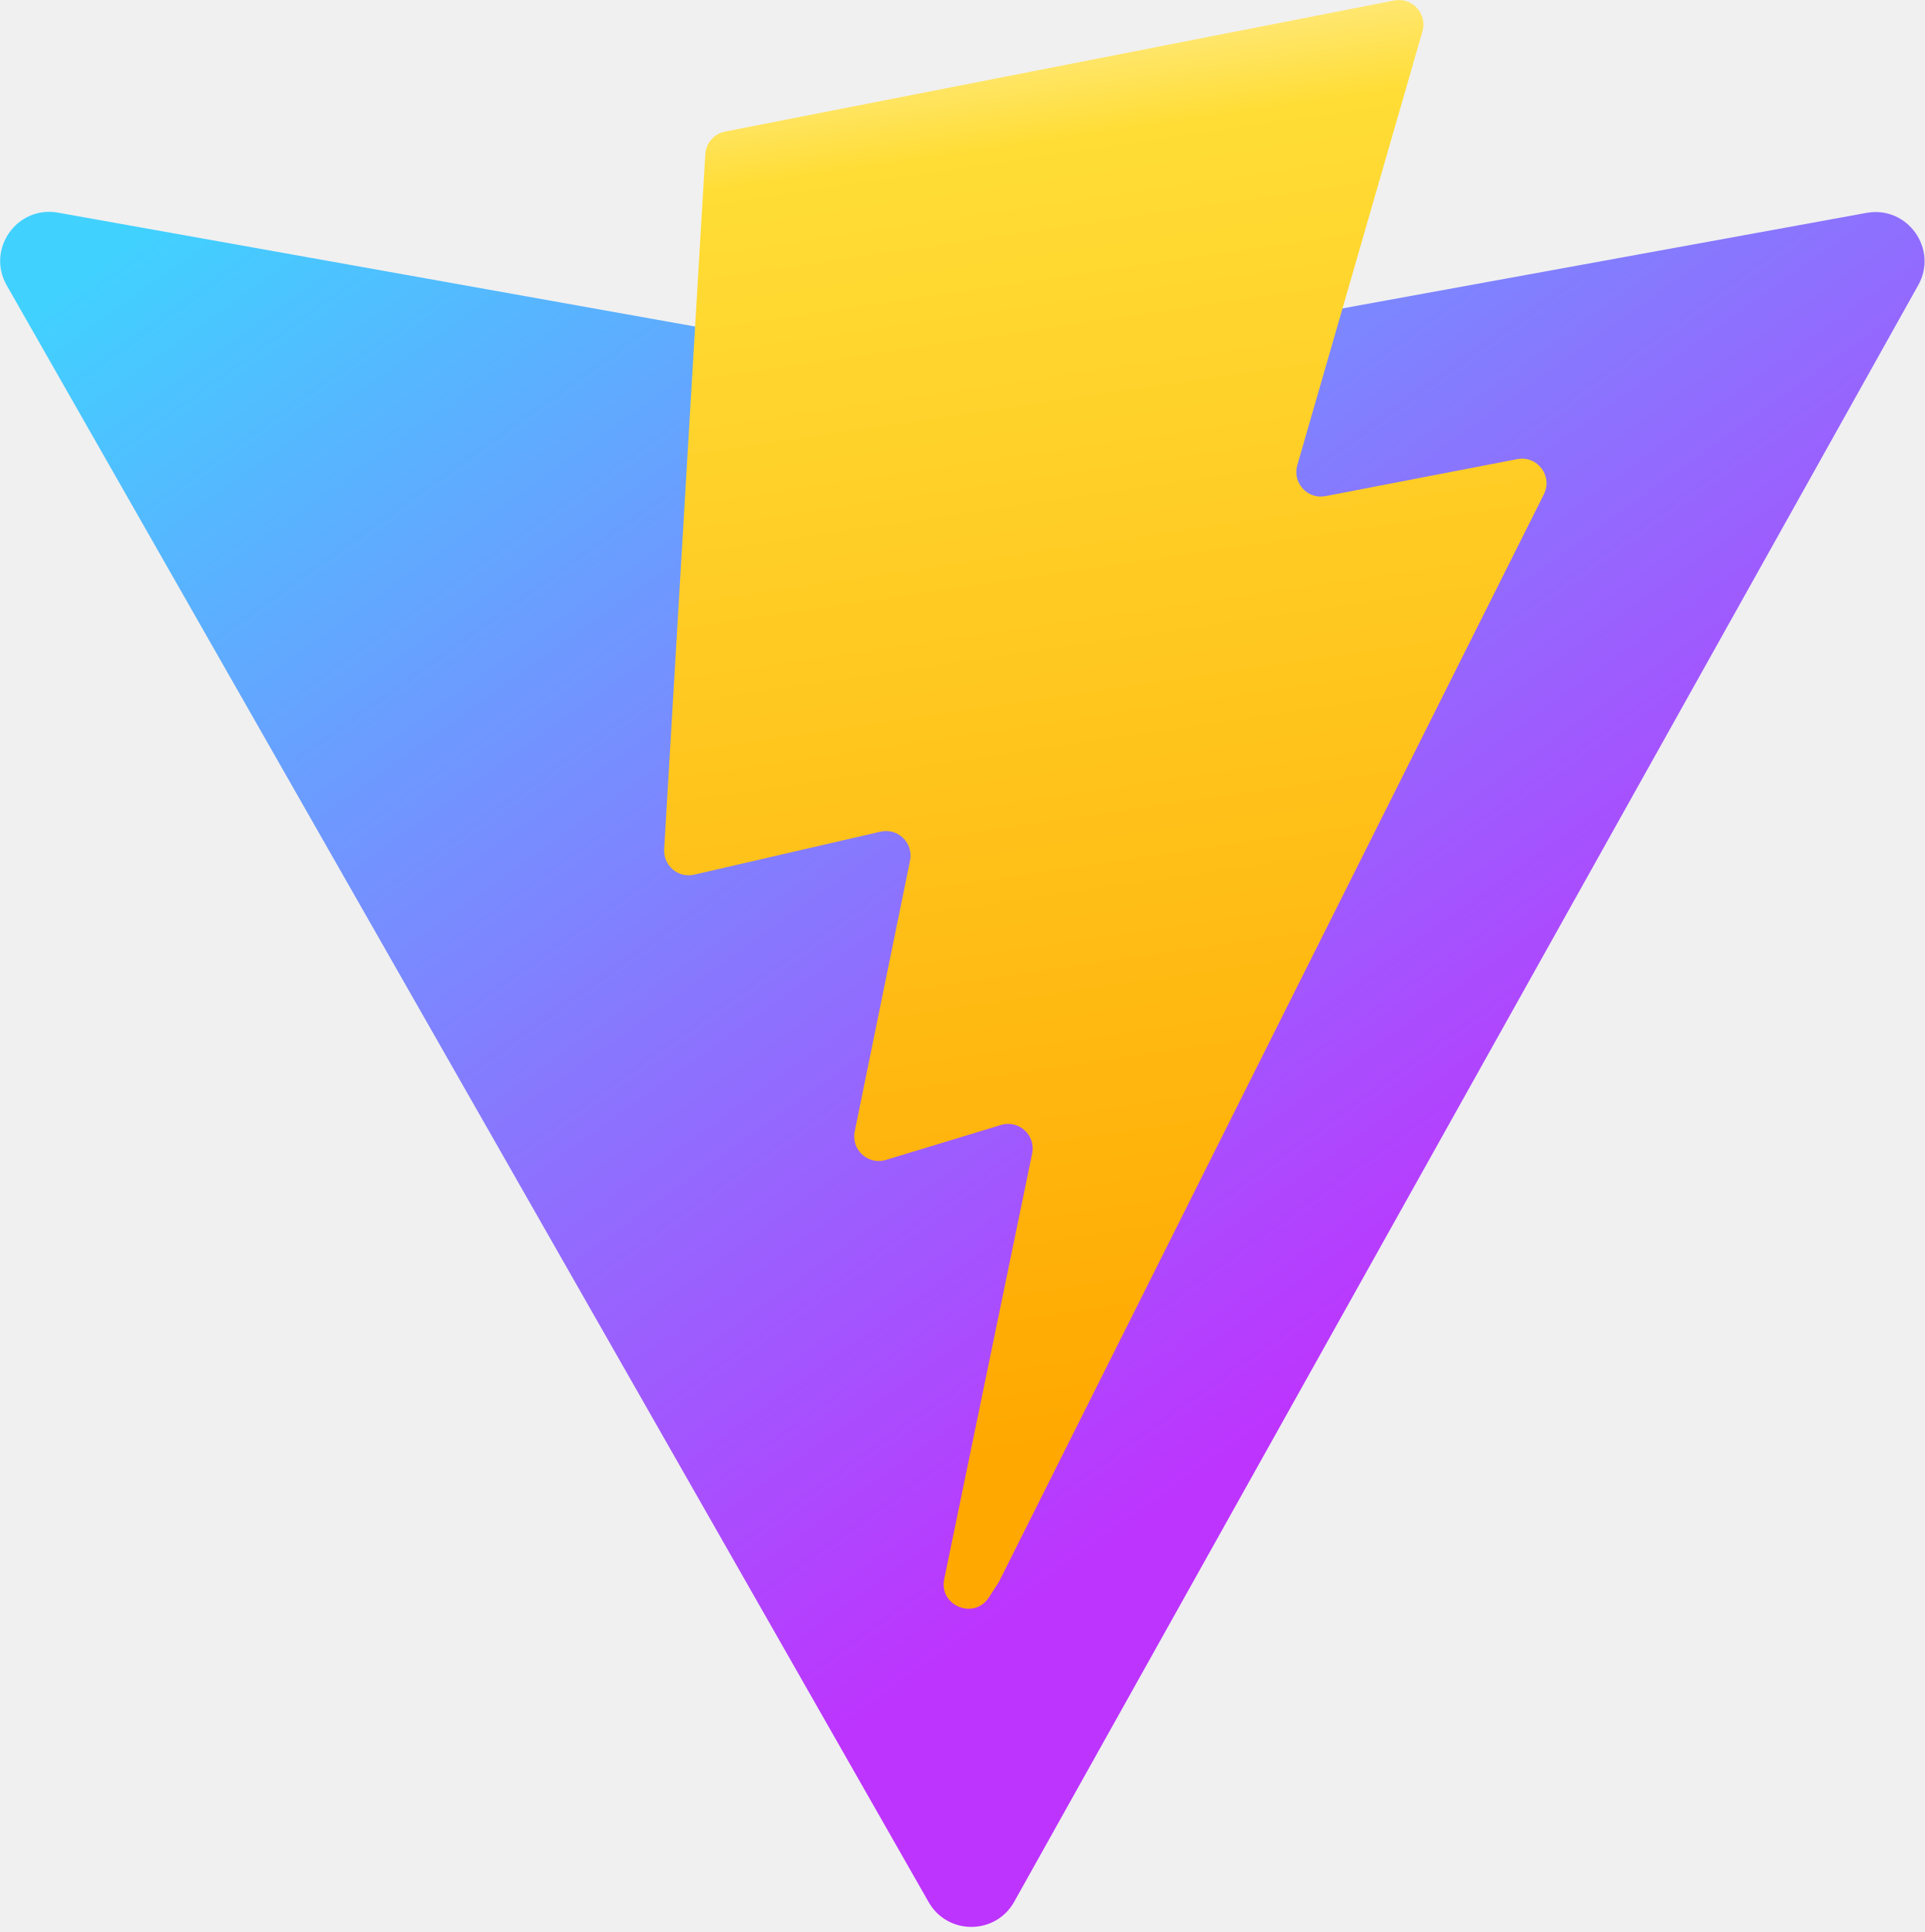
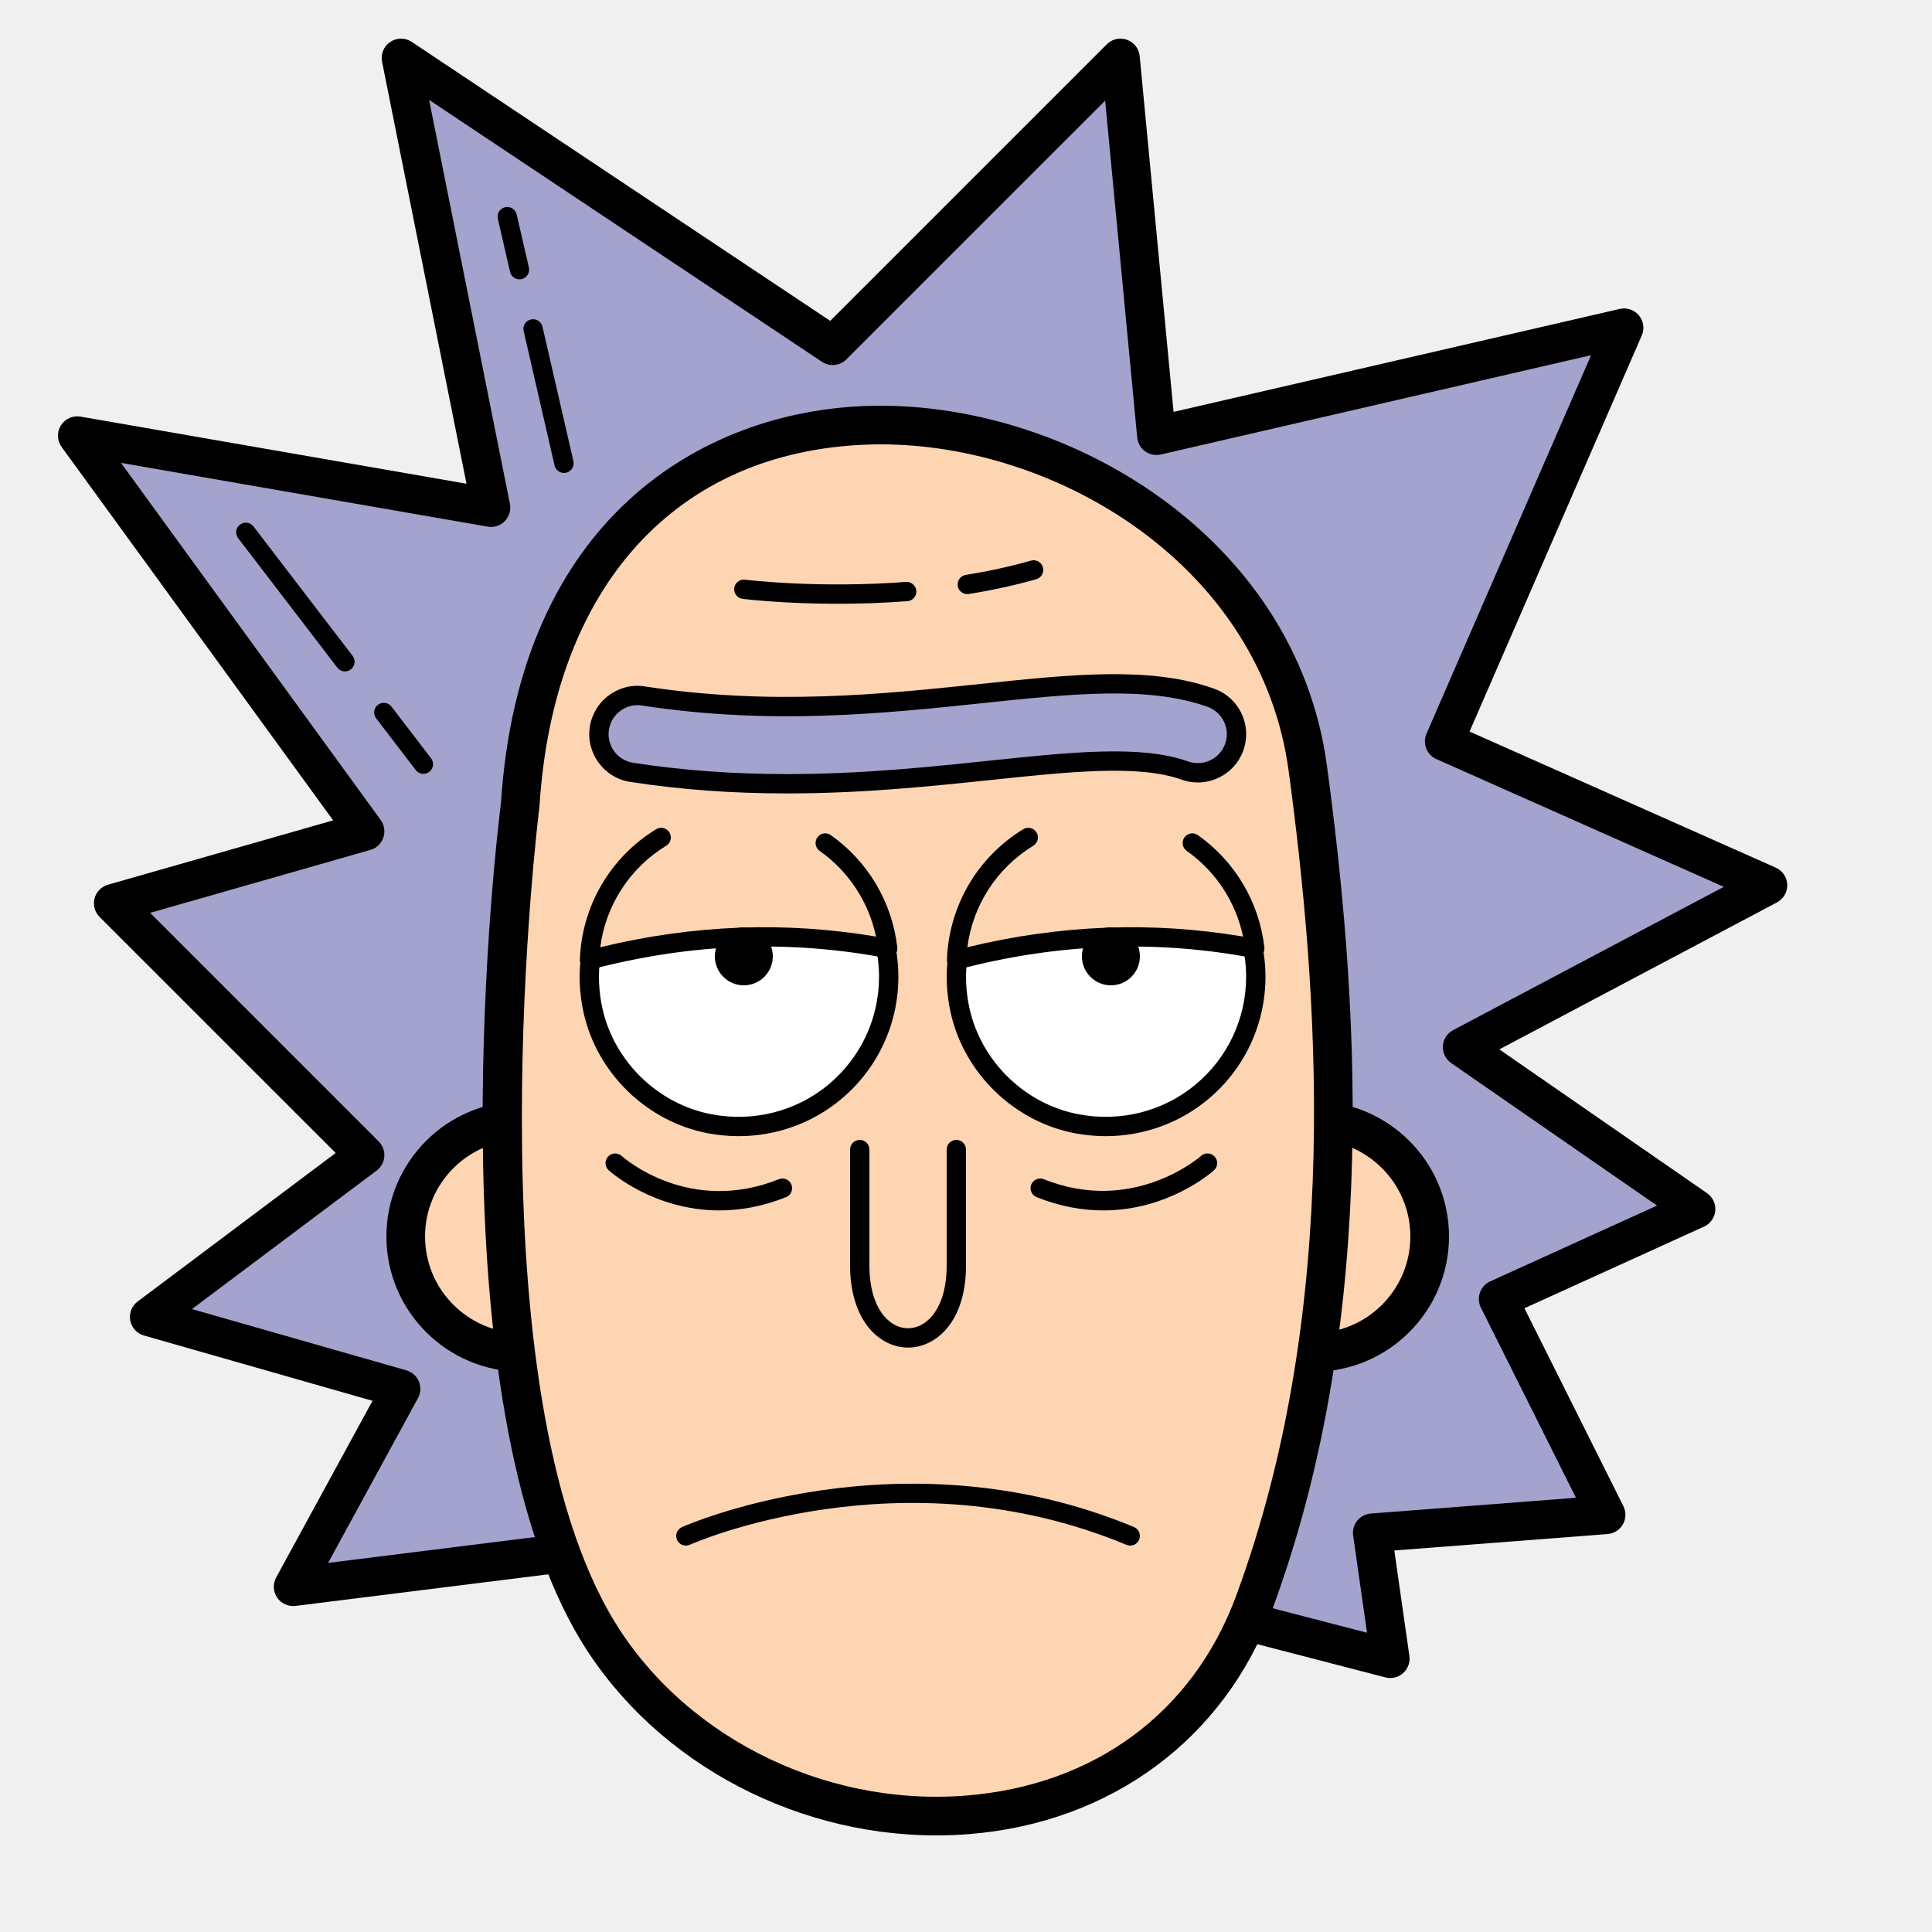
- <svg xmlns="http://www.w3.org/2000/svg" aria-hidden="true" role="img" class="iconify iconify--logos" width="31.88" height="32" preserveAspectRatio="xMidYMid meet" viewBox="0 0 256 257">
-   <defs>
-     <linearGradient id="IconifyId1813088fe1fbc01fb466" x1="-.828%" x2="57.636%" y1="7.652%" y2="78.411%">
-       <stop offset="0%" stop-color="#41D1FF" />
-       <stop offset="100%" stop-color="#BD34FE" />
-     </linearGradient>
-     <linearGradient id="IconifyId1813088fe1fbc01fb467" x1="43.376%" x2="50.316%" y1="2.242%" y2="89.03%">
-       <stop offset="0%" stop-color="#FFEA83" />
-       <stop offset="8.333%" stop-color="#FFDD35" />
-       <stop offset="100%" stop-color="#FFA800" />
-     </linearGradient>
-   </defs>
-   <path fill="url(#IconifyId1813088fe1fbc01fb466)" d="M255.153 37.938L134.897 252.976c-2.483 4.44-8.862 4.466-11.382.048L.875 37.958c-2.746-4.814 1.371-10.646 6.827-9.67l120.385 21.517a6.537 6.537 0 0 0 2.322-.004l117.867-21.483c5.438-.991 9.574 4.796 6.877 9.62Z" />
-   <path fill="url(#IconifyId1813088fe1fbc01fb467)" d="M185.432.063L96.44 17.501a3.268 3.268 0 0 0-2.634 3.014l-5.474 92.456a3.268 3.268 0 0 0 3.997 3.378l24.777-5.718c2.318-.535 4.413 1.507 3.936 3.838l-7.361 36.047c-.495 2.426 1.782 4.5 4.151 3.78l15.304-4.649c2.372-.72 4.652 1.36 4.15 3.788l-11.698 56.621c-.732 3.542 3.979 5.473 5.943 2.437l1.313-2.028l72.516-144.72c1.215-2.423-.88-5.186-3.54-4.672l-25.505 4.922c-2.396.462-4.435-1.77-3.759-4.114l16.646-57.705c.677-2.35-1.37-4.583-3.769-4.113Z" />
+ <svg xmlns="http://www.w3.org/2000/svg" x="0px" y="0px" width="100" height="100" viewBox="0 0 100 100">
+   <polygon fill="#a3a3cd" points="30.066,80.269 15.171,82.13 20.757,71.89 7.724,68.166 18.895,59.788 5.862,46.754 18.895,43.031 4,22.55 25.412,26.274 20.757,3 43.1,17.895 57.995,3 59.857,22.55 84.061,16.964 74.752,38.376 91.509,45.824 75.683,54.202 87.785,62.581 77.545,67.235 83.13,78.407 71.028,79.338 71.959,85.854 46.824,79.338" />
+   <path d="M71.959,86.854c-0.084,0-0.168-0.011-0.251-0.032l-24.985-6.478l-16.566,0.92l-14.861,1.858 c-0.369,0.044-0.739-0.119-0.95-0.43c-0.212-0.31-0.231-0.712-0.052-1.041l4.987-9.145l-11.831-3.38 c-0.365-0.104-0.64-0.407-0.709-0.78c-0.069-0.374,0.08-0.754,0.384-0.981l10.249-7.687L5.155,47.461 c-0.251-0.25-0.35-0.615-0.261-0.958c0.089-0.343,0.353-0.613,0.693-0.71l11.657-3.331L3.191,23.138 c-0.239-0.33-0.256-0.771-0.04-1.117c0.215-0.346,0.621-0.527,1.02-0.457l19.975,3.474L19.776,3.196 c-0.079-0.397,0.088-0.802,0.424-1.027c0.337-0.224,0.774-0.225,1.111-0.001l21.661,14.44L57.288,2.293 c0.273-0.274,0.679-0.366,1.046-0.234c0.364,0.131,0.62,0.46,0.656,0.846l1.754,18.414l23.093-5.329 c0.365-0.086,0.752,0.045,0.993,0.335c0.242,0.29,0.299,0.691,0.148,1.038l-8.914,20.502l15.851,7.045 c0.35,0.155,0.58,0.497,0.593,0.879c0.014,0.382-0.192,0.739-0.531,0.918l-14.372,7.609l10.75,7.441 c0.296,0.205,0.459,0.553,0.427,0.911c-0.032,0.359-0.255,0.673-0.582,0.821l-9.296,4.226l5.122,10.243 c0.148,0.298,0.14,0.65-0.024,0.939c-0.164,0.29-0.461,0.479-0.793,0.505l-11.039,0.85l0.78,5.46 c0.047,0.331-0.074,0.664-0.324,0.887C72.44,86.766,72.202,86.854,71.959,86.854z M46.823,78.338c0.085,0,0.169,0.011,0.251,0.032 l23.683,6.14l-0.719-5.03c-0.039-0.274,0.037-0.552,0.21-0.768s0.428-0.35,0.703-0.371l10.62-0.817l-4.921-9.841 c-0.121-0.243-0.139-0.524-0.048-0.781c0.091-0.256,0.281-0.464,0.528-0.576l8.636-3.926l-10.653-7.375 c-0.287-0.199-0.449-0.533-0.429-0.882s0.222-0.661,0.53-0.824l14.009-7.416L74.346,39.29c-0.502-0.223-0.729-0.809-0.511-1.313 l8.519-19.592l-22.272,5.14c-0.28,0.064-0.575,0.005-0.81-0.164c-0.233-0.168-0.383-0.429-0.41-0.716l-1.66-17.436L43.807,18.602 c-0.337,0.338-0.866,0.39-1.262,0.125L22.211,5.171l4.182,20.906c0.064,0.324-0.034,0.658-0.265,0.895 c-0.229,0.236-0.563,0.345-0.887,0.287l-18.98-3.301l13.443,18.484c0.192,0.264,0.243,0.605,0.137,0.914s-0.356,0.546-0.671,0.636 L7.771,47.249l11.831,11.832c0.205,0.205,0.311,0.489,0.29,0.778s-0.165,0.555-0.397,0.729l-9.561,7.17l11.097,3.17 c0.292,0.084,0.53,0.296,0.648,0.575c0.117,0.28,0.101,0.599-0.045,0.865l-4.651,8.528l12.959-1.62 c0.022-0.003,0.046-0.005,0.068-0.006l16.757-0.931C46.786,78.339,46.805,78.338,46.823,78.338z" />
+   <circle cx="27" cy="64" r="6" fill="#fed5b3" />
+   <path d="M27,71c-3.859,0-7-3.141-7-7s3.141-7,7-7s7,3.141,7,7S30.859,71,27,71z M27,59c-2.757,0-5,2.243-5,5s2.243,5,5,5 s5-2.243,5-5S29.757,59,27,59z" />
+   <circle cx="68" cy="64" r="6" fill="#fed5b3" />
+   <path d="M68,71c-3.859,0-7-3.141-7-7s3.141-7,7-7s7,3.141,7,7S71.859,71,68,71z M68,59c-2.757,0-5,2.243-5,5s2.243,5,5,5 s5-2.243,5-5S70.757,59,68,59z" />
+   <path fill="#fed5b3" d="M26.926,41.645c0,0-3.706,29.112,3.706,42.26s28.721,14.087,34.28-0.939s4.328-31.689,2.779-43.199 C64.912,19.107,28.779,12.533,26.926,41.645z" />
+   <path d="M48.462,95c-7.681,0-15.044-4.118-18.7-10.604c-7.433-13.184-4.032-41.25-3.831-42.845 c0.948-14.684,10.381-20.238,18.897-20.537c10.208-0.361,22.245,6.659,23.854,18.62c1.525,11.339,2.893,28.204-2.833,43.679 c-2.475,6.691-8.342,11.035-15.692,11.62C49.592,94.979,49.025,95,48.462,95z M45.592,23c-0.232,0-0.463,0.004-0.693,0.012 c-9.905,0.348-16.251,7.336-16.974,18.696c-0.001,0.021-0.003,0.042-0.006,0.063c-0.037,0.288-3.578,28.936,3.585,41.642 c3.549,6.296,10.975,10.12,18.494,9.526c6.651-0.53,11.746-4.292,13.977-10.32C69.544,67.562,68.197,51.027,66.7,39.9 C65.276,29.315,54.782,23,45.592,23z M26.927,41.645h0.01H26.927z" />
+   <path fill="#fff" d="M31.657,46.5c-1.012,1.639-1.444,3.674-0.957,5.832c0.663,2.942,3.078,5.277,6.042,5.836 C41.684,59.098,46,55.333,46,50.56c0-1.491-0.428-2.878-1.157-4.06H31.657z" />
+   <path d="M38.233,58.807c-0.525,0-1.056-0.049-1.584-0.148c-3.146-0.593-5.732-3.092-6.437-6.217 c-0.485-2.15-0.123-4.354,1.019-6.204C31.323,46.09,31.483,46,31.657,46h13.186c0.174,0,0.334,0.09,0.426,0.237 c0.806,1.305,1.231,2.8,1.231,4.322c0,2.464-1.089,4.78-2.987,6.354C42.021,58.149,40.158,58.807,38.233,58.807z M31.942,47 c-0.893,1.576-1.161,3.419-0.755,5.221c0.618,2.743,2.888,4.935,5.647,5.455c2.167,0.41,4.371-0.149,6.039-1.532 c1.669-1.384,2.626-3.419,2.626-5.584c0-1.245-0.325-2.47-0.942-3.56H31.942z" />
+   <path fill="#fed5b3" d="M34.224,43.347c-2.153,1.315-3.612,3.652-3.709,6.338c5.174-1.36,10.318-1.565,15.433-0.591 c-0.254-2.254-1.472-4.215-3.233-5.46" />
+   <path d="M30.515,50.185c-0.112,0-0.223-0.038-0.313-0.109c-0.123-0.099-0.192-0.25-0.188-0.409 c0.101-2.775,1.576-5.297,3.948-6.747c0.234-0.144,0.542-0.07,0.688,0.166c0.144,0.236,0.069,0.543-0.166,0.688 c-1.891,1.155-3.134,3.086-3.414,5.255c4.775-1.162,9.569-1.347,14.272-0.552c-0.373-1.781-1.412-3.372-2.917-4.435 c-0.226-0.159-0.279-0.471-0.12-0.697c0.161-0.226,0.476-0.278,0.696-0.12c1.926,1.36,3.181,3.479,3.442,5.813 c0.018,0.158-0.041,0.314-0.157,0.422c-0.117,0.108-0.277,0.152-0.434,0.125c-4.999-0.952-10.117-0.756-15.212,0.583 C30.6,50.18,30.557,50.185,30.515,50.185z" />
+   <path fill="#fff" d="M50.657,46.5c-1.012,1.639-1.444,3.674-0.957,5.832c0.663,2.942,3.078,5.277,6.042,5.836 C60.684,59.098,65,55.333,65,50.56c0-1.491-0.428-2.878-1.157-4.06H50.657z" />
+   <path d="M57.233,58.807c-0.525,0-1.056-0.049-1.584-0.148c-3.146-0.593-5.732-3.092-6.437-6.217 c-0.485-2.15-0.123-4.354,1.019-6.204C50.323,46.09,50.483,46,50.657,46h13.186c0.174,0,0.334,0.09,0.426,0.237 c0.806,1.305,1.231,2.8,1.231,4.322c0,2.464-1.089,4.78-2.987,6.354C61.021,58.149,59.158,58.807,57.233,58.807z M50.942,47 c-0.893,1.576-1.161,3.419-0.755,5.221c0.618,2.743,2.888,4.935,5.647,5.455c2.169,0.41,4.371-0.149,6.039-1.532 c1.669-1.384,2.626-3.419,2.626-5.584c0-1.245-0.325-2.47-0.942-3.56H50.942z" />
+   <path fill="#fed5b3" d="M53.224,43.347c-2.153,1.315-3.612,3.652-3.709,6.338c5.174-1.36,10.318-1.565,15.433-0.591 c-0.254-2.254-1.472-4.215-3.233-5.46" />
+   <path d="M49.515,50.185c-0.112,0-0.223-0.038-0.313-0.109c-0.123-0.099-0.192-0.25-0.188-0.409 c0.101-2.775,1.576-5.297,3.948-6.747c0.233-0.144,0.542-0.07,0.688,0.166c0.144,0.236,0.069,0.543-0.166,0.688 c-1.891,1.155-3.134,3.086-3.414,5.255c4.775-1.162,9.569-1.347,14.272-0.552c-0.373-1.781-1.412-3.372-2.917-4.435 c-0.226-0.159-0.279-0.471-0.12-0.697c0.161-0.226,0.475-0.278,0.696-0.12c1.926,1.36,3.181,3.479,3.442,5.813 c0.018,0.158-0.041,0.314-0.157,0.422c-0.117,0.108-0.278,0.152-0.434,0.125c-4.999-0.952-10.117-0.756-15.212,0.583 C49.6,50.18,49.557,50.185,49.515,50.185z" />
+   <circle cx="38.5" cy="49.5" r="1.5" />
+   <circle cx="57.5" cy="49.5" r="1.5" />
+   <path d="M37.235,62.651c-3.374,0-5.608-1.969-5.729-2.078c-0.205-0.185-0.221-0.499-0.037-0.705 c0.185-0.204,0.501-0.22,0.706-0.038c0.142,0.126,3.501,3.062,8.14,1.206c0.255-0.104,0.547,0.022,0.649,0.278 s-0.021,0.547-0.278,0.649C39.445,62.461,38.285,62.651,37.235,62.651z" />
+   <path d="M57.105,62.651c-1.05,0-2.21-0.19-3.45-0.688c-0.257-0.103-0.381-0.394-0.278-0.649s0.394-0.382,0.649-0.278 c4.656,1.861,8.104-1.175,8.139-1.205c0.205-0.187,0.521-0.169,0.706,0.036c0.186,0.205,0.169,0.521-0.036,0.706 C62.714,60.683,60.479,62.651,57.105,62.651z" />
+   <path d="M50.065,30.751c-0.241,0-0.453-0.175-0.493-0.421c-0.043-0.272,0.143-0.529,0.415-0.573 c1.195-0.192,2.331-0.44,3.375-0.739c0.269-0.075,0.543,0.078,0.618,0.344c0.076,0.265-0.077,0.542-0.343,0.618 c-1.082,0.309-2.257,0.566-3.492,0.764C50.119,30.75,50.092,30.751,50.065,30.751z" />
+   <g>
+     <path d="M43.354,31.251c-2.83,0-4.803-0.241-4.916-0.255c-0.273-0.034-0.468-0.284-0.434-0.558 c0.033-0.275,0.297-0.469,0.558-0.434c0.038,0.005,3.797,0.464,8.332,0.115c0.251-0.025,0.516,0.184,0.536,0.46 c0.021,0.275-0.185,0.516-0.46,0.537C45.675,31.215,44.45,31.251,43.354,31.251z" />
+   </g>
+   <g>
+     <path d="M47,69.75c-0.805,0-1.576-0.415-2.119-1.138C44.305,67.844,44,66.768,44,65.5v-6c0-0.276,0.224-0.5,0.5-0.5 s0.5,0.224,0.5,0.5v6c0,2.233,1.037,3.25,2,3.25s2-1.017,2-3.25v-6c0-0.276,0.224-0.5,0.5-0.5s0.5,0.224,0.5,0.5v6 C50,68.42,48.445,69.75,47,69.75z" />
+   </g>
+   <g>
+     <path d="M58.5,80c-0.064,0-0.13-0.013-0.192-0.038c-11.649-4.856-22.494-0.055-22.601-0.007c-0.25,0.114-0.547,0.003-0.662-0.248 c-0.114-0.252-0.003-0.548,0.248-0.662c0.111-0.052,11.337-5.029,23.399-0.007c0.255,0.106,0.375,0.399,0.27,0.654 C58.882,79.885,58.695,80,58.5,80z" />
+   </g>
+   <g>
+     <line x1="19.866" x2="21.915" y1="36.878" y2="39.553" fill="#cdcbbd" />
+     <path d="M21.915,40.053c-0.15,0-0.299-0.067-0.396-0.196l-2.05-2.676c-0.168-0.219-0.127-0.533,0.093-0.701 c0.22-0.167,0.533-0.126,0.7,0.093l2.05,2.676c0.168,0.219,0.127,0.533-0.093,0.701C22.128,40.02,22.021,40.053,21.915,40.053z" />
+   </g>
+   <g>
+     <line x1="12.723" x2="17.854" y1="27.553" y2="34.252" fill="#cdcbbd" />
+     <path d="M17.854,34.751c-0.15,0-0.299-0.067-0.396-0.196l-5.131-6.698c-0.168-0.219-0.127-0.533,0.093-0.701 c0.219-0.167,0.533-0.126,0.7,0.093l5.131,6.698c0.168,0.219,0.127,0.533-0.093,0.701C18.067,34.718,17.961,34.751,17.854,34.751z" />
+   </g>
+   <g>
+     <line x1="27.591" x2="29.191" y1="17.022" y2="23.979" fill="#cdcbbd" />
+     <path d="M29.191,24.479c-0.229,0-0.434-0.157-0.487-0.388l-1.6-6.956c-0.062-0.269,0.106-0.537,0.375-0.599 c0.274-0.062,0.537,0.107,0.6,0.375l1.6,6.956c0.062,0.269-0.106,0.537-0.375,0.599C29.266,24.475,29.229,24.479,29.191,24.479z" />
+   </g>
+   <g>
+     <line x1="26.255" x2="26.887" y1="11.213" y2="13.959" fill="#cdcbbd" />
+     <path d="M26.887,14.459c-0.229,0-0.434-0.156-0.487-0.388l-0.632-2.746c-0.062-0.27,0.106-0.538,0.375-0.6 c0.273-0.061,0.537,0.106,0.6,0.375l0.632,2.746c0.062,0.27-0.106,0.538-0.375,0.6C26.961,14.455,26.924,14.459,26.887,14.459z" />
+   </g>
+   <g>
+     <path fill="#a3a3cd" d="M40.737,40.568c-2.538,0-5.228-0.158-8.041-0.591c-1.092-0.168-1.841-1.189-1.673-2.281 c0.169-1.092,1.198-1.844,2.28-1.672c6.612,1.016,12.402,0.409,17.511-0.127c4.669-0.491,8.7-0.915,11.861,0.222 c1.04,0.374,1.58,1.519,1.206,2.558s-1.519,1.579-2.558,1.207c-2.302-0.827-5.912-0.448-10.093-0.008 C48.155,40.197,44.624,40.568,40.737,40.568z" />
+     <path d="M40.737,41.068c-2.852,0-5.507-0.195-8.117-0.597c-1.362-0.209-2.301-1.489-2.091-2.851 c0.103-0.662,0.458-1.244,1.001-1.64c0.538-0.394,1.194-0.558,1.852-0.45c6.547,1.006,12.303,0.402,17.381-0.131 c4.73-0.498,8.815-0.926,12.082,0.248c0.629,0.226,1.132,0.683,1.417,1.287c0.284,0.604,0.316,1.283,0.091,1.912 c-0.467,1.296-1.896,1.973-3.197,1.508c-2.197-0.79-5.753-0.416-9.871,0.018C48.165,40.699,44.645,41.068,40.737,41.068z M32.994,36.499c-0.313,0-0.616,0.099-0.875,0.288c-0.326,0.238-0.54,0.588-0.602,0.985c-0.126,0.817,0.438,1.584,1.255,1.71 c2.56,0.394,5.164,0.585,7.965,0.585c3.854,0,7.348-0.366,10.429-0.69c4.252-0.448,7.914-0.833,10.327,0.034 c0.778,0.279,1.639-0.127,1.918-0.905c0.136-0.377,0.116-0.784-0.055-1.146s-0.473-0.637-0.85-0.772 c-3.054-1.098-7.034-0.68-11.639-0.195c-5.14,0.541-10.962,1.151-17.641,0.125C33.149,36.505,33.071,36.499,32.994,36.499z" />
+   </g>
</svg>
